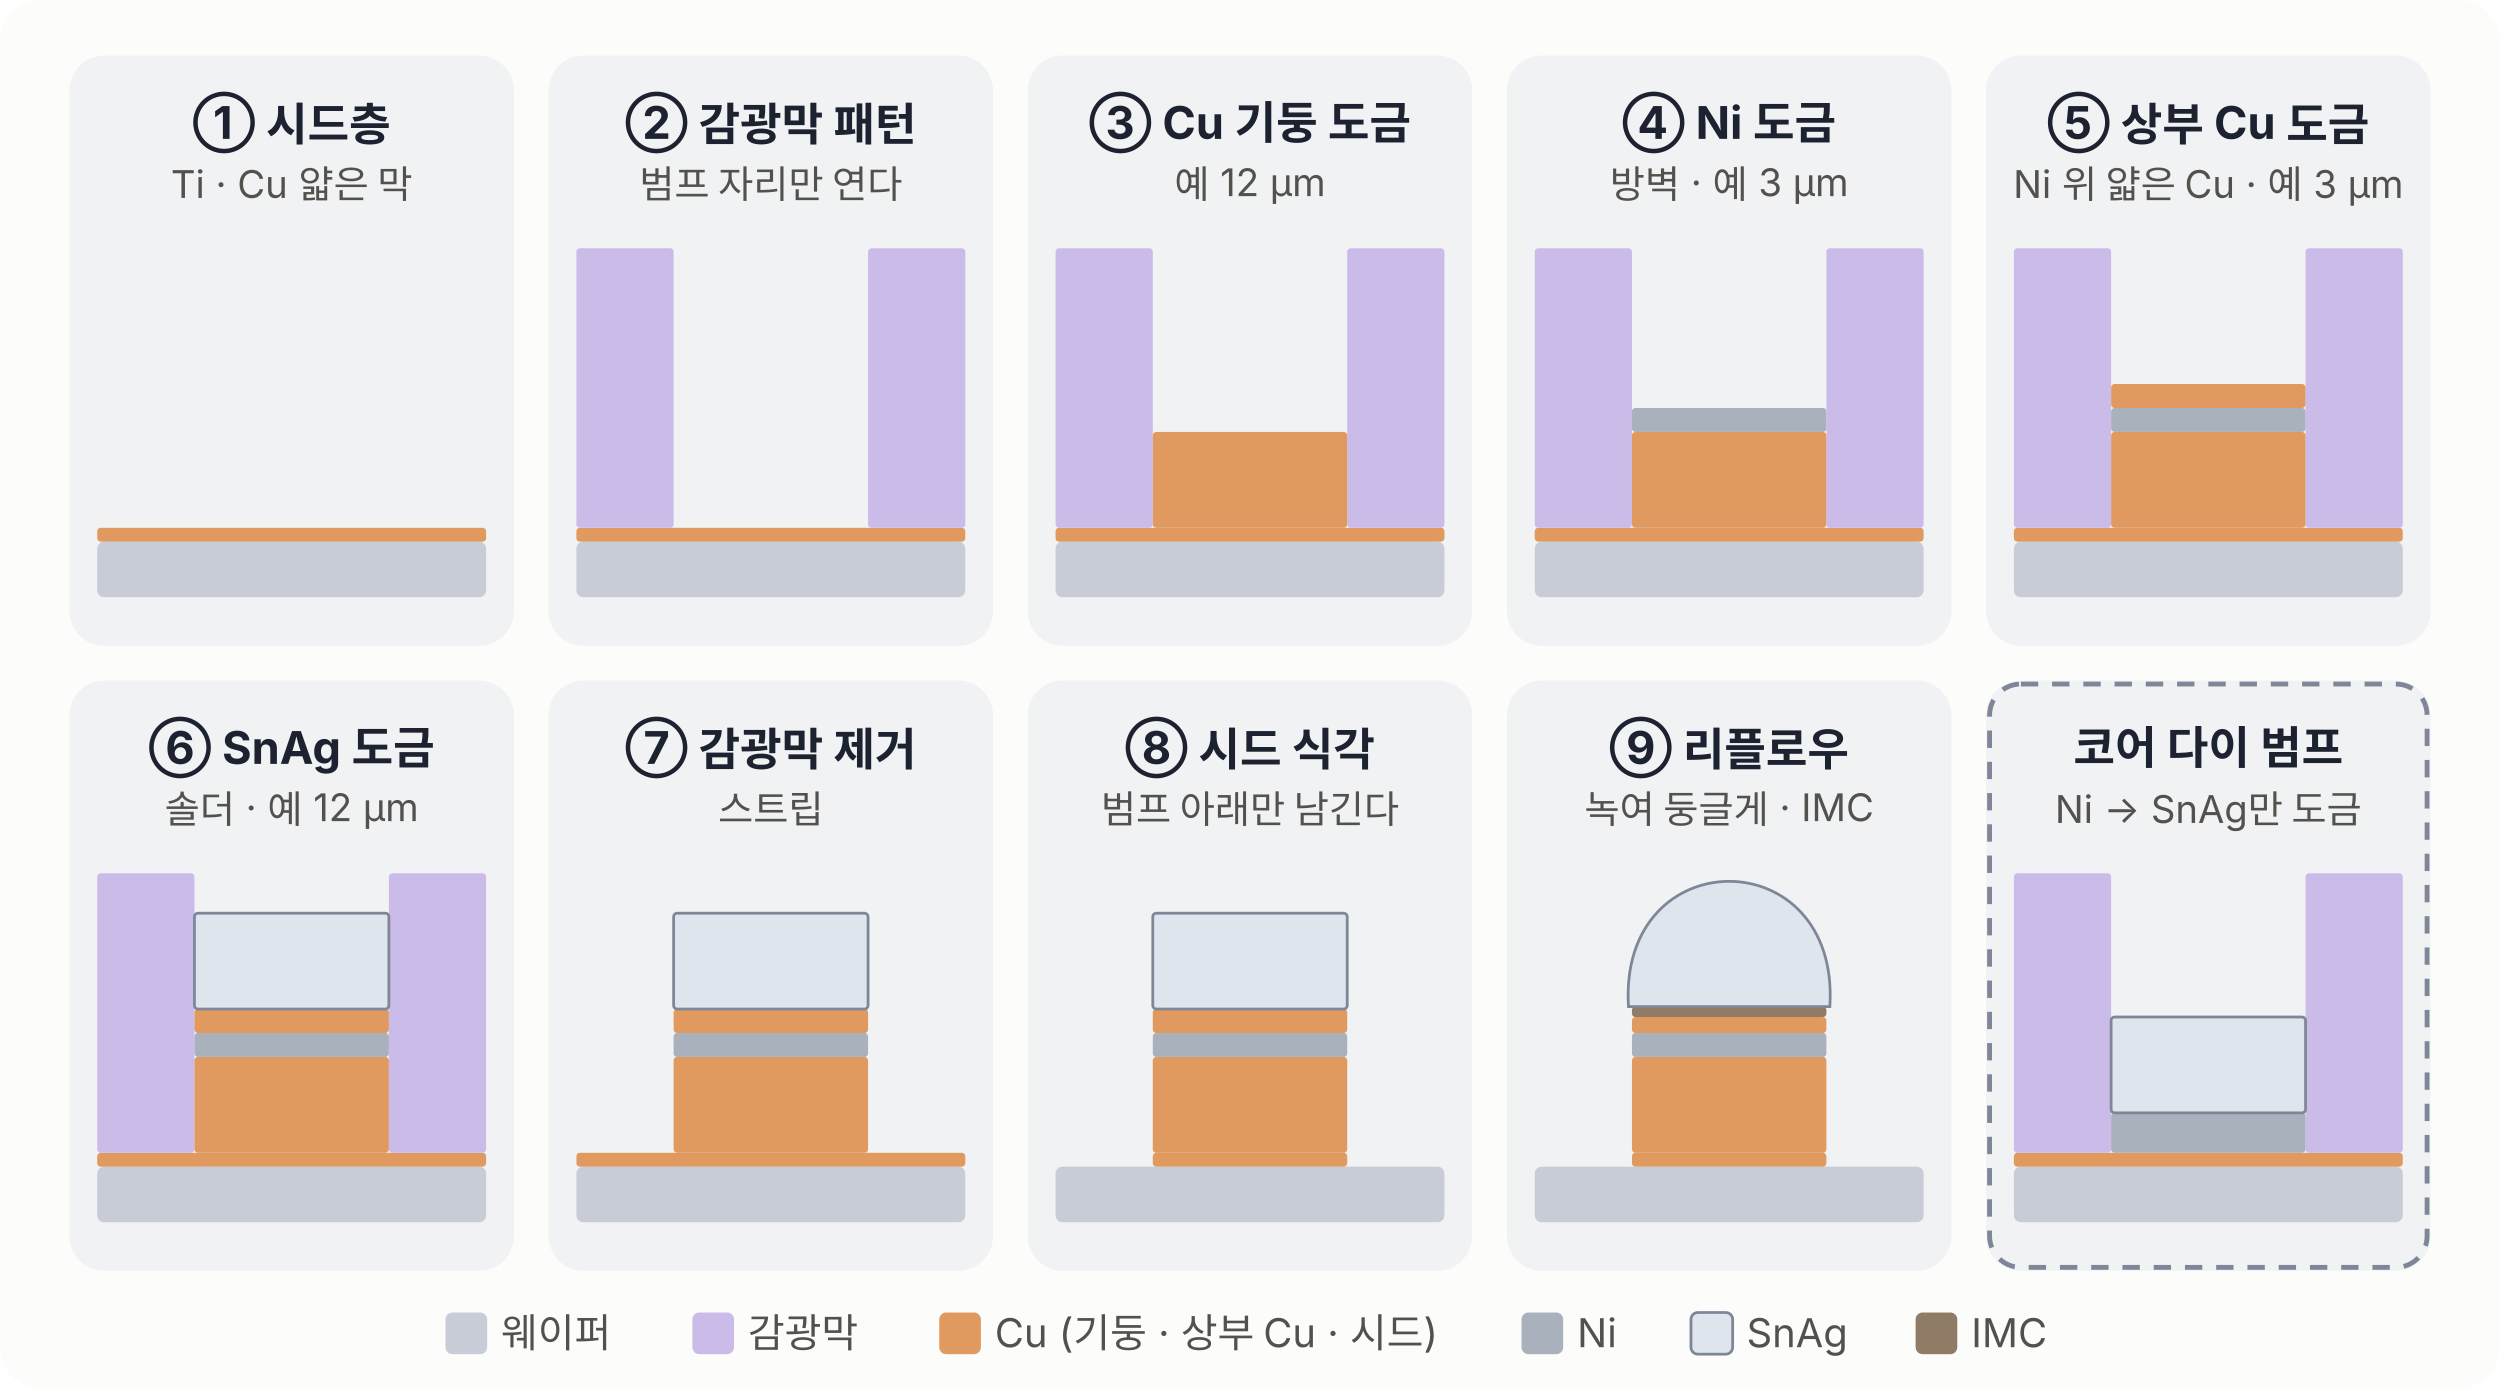
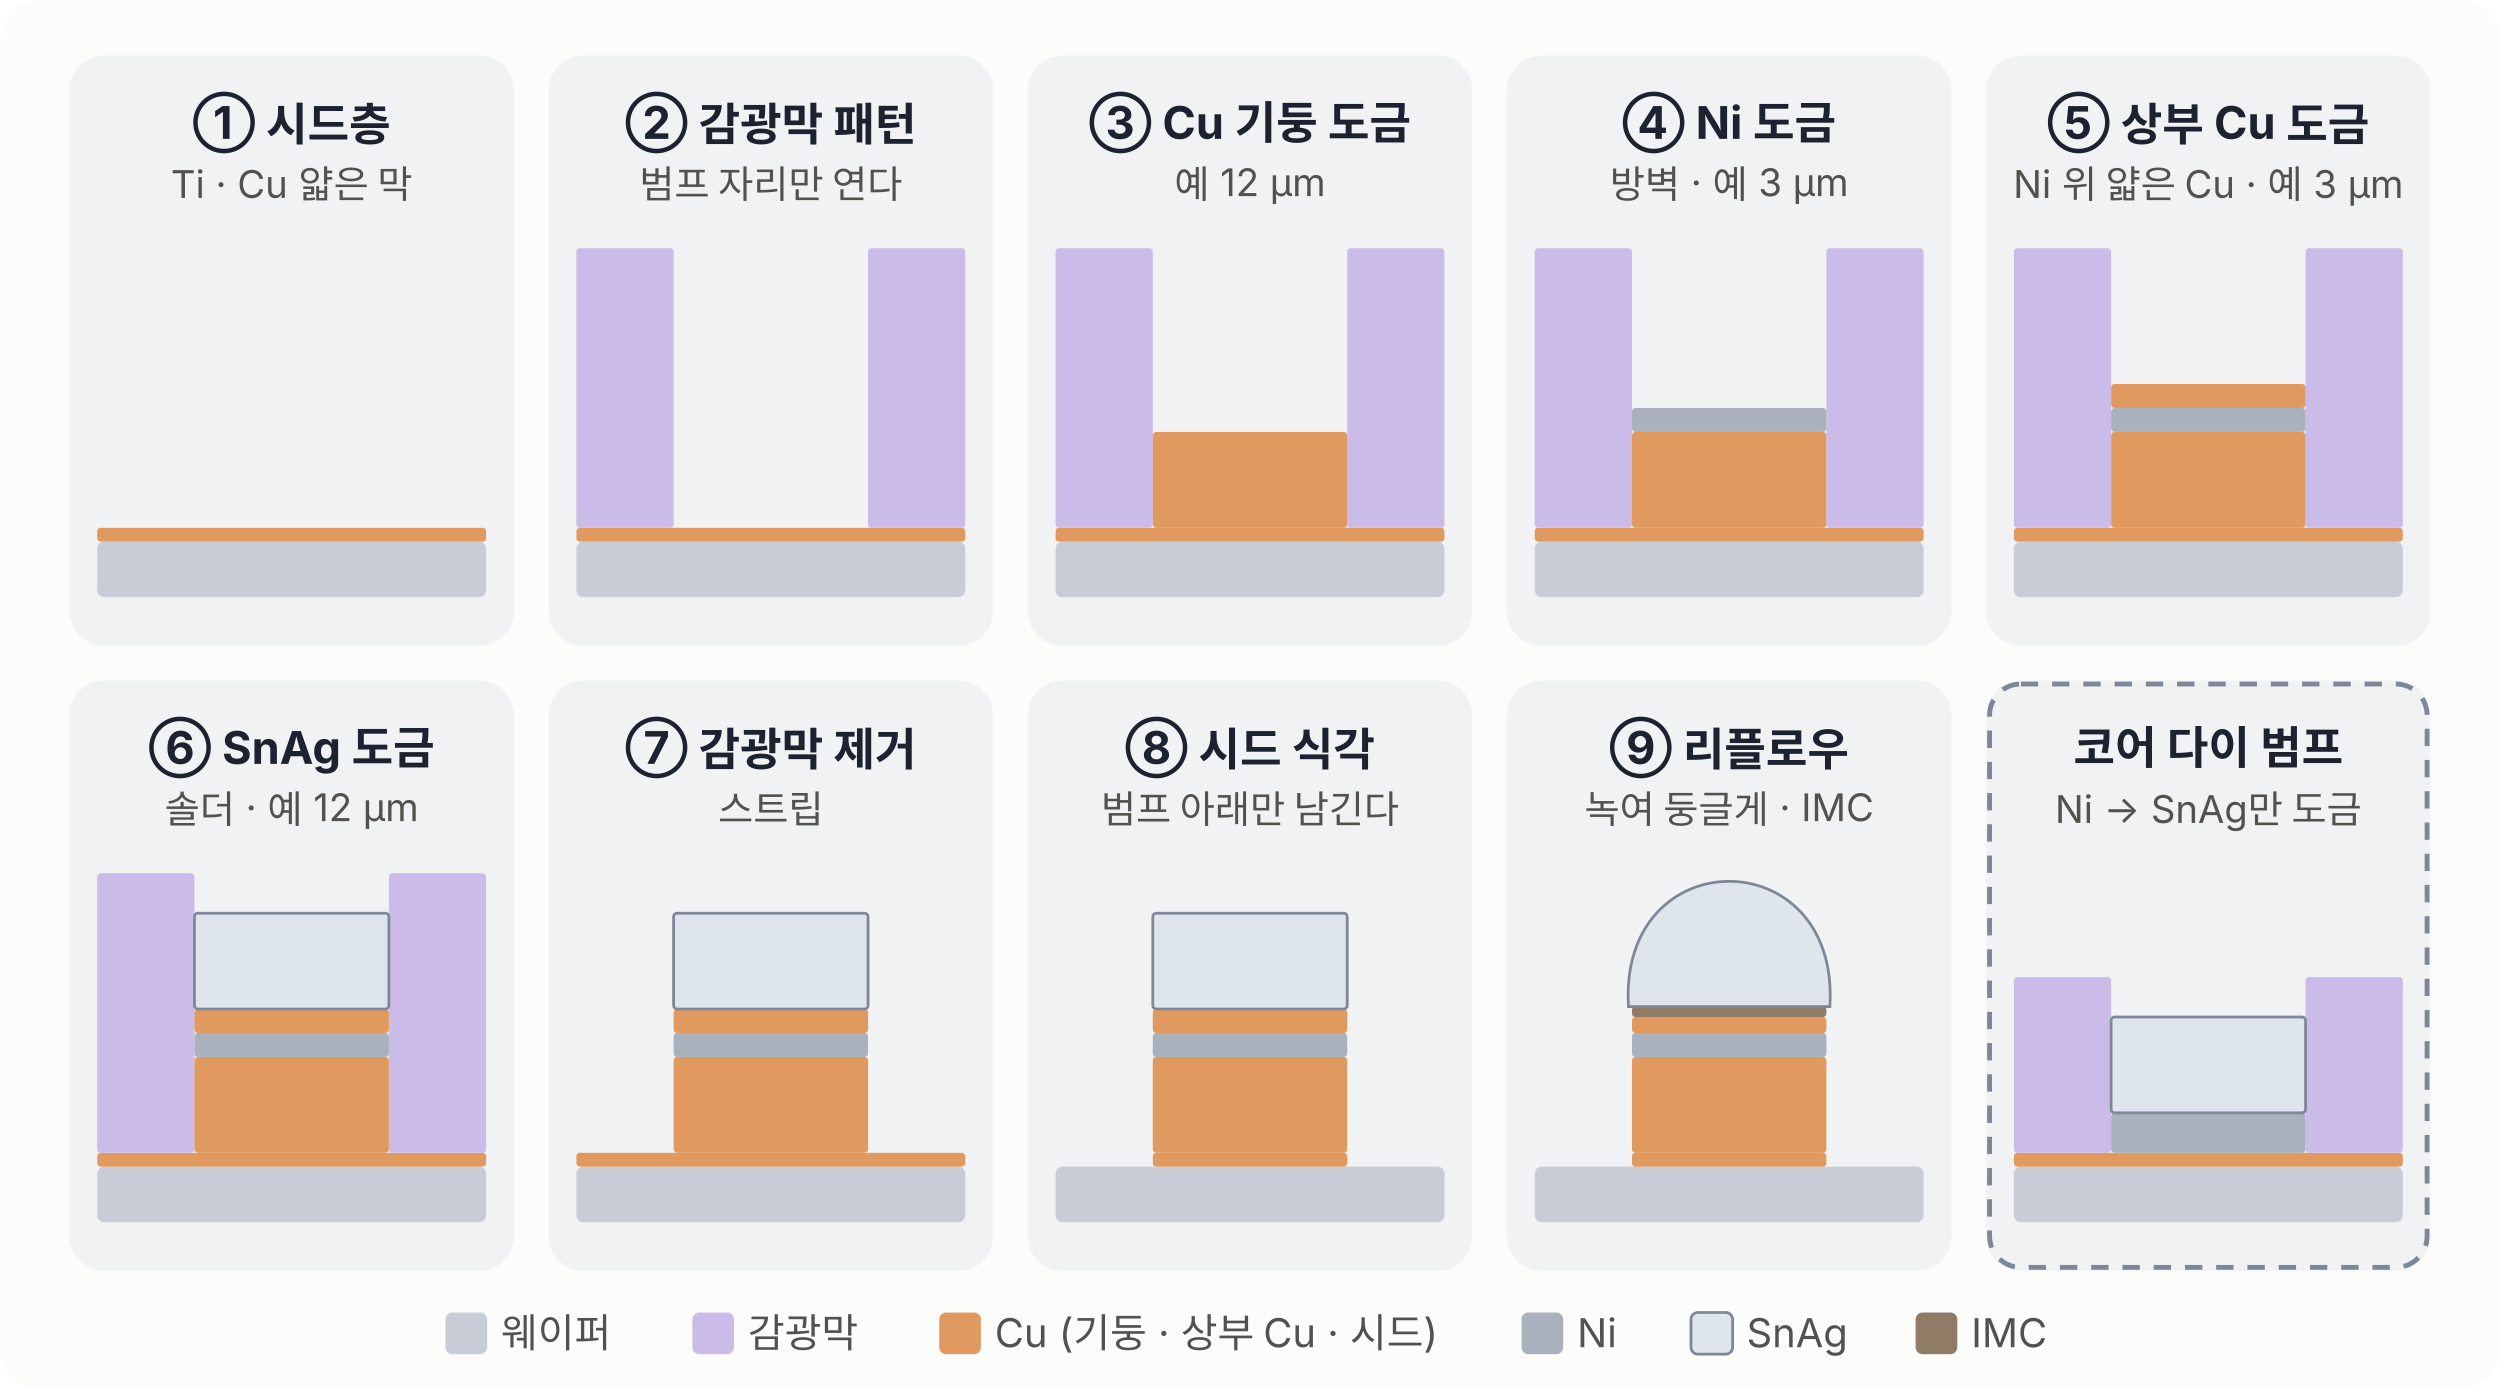
<svg xmlns="http://www.w3.org/2000/svg" viewBox="0 0 720 400" width="720" height="400" role="img" aria-labelledby="t-ecd-seq">
  <defs>
    <style>
text{font-family:Pretendard,'Apple SD Gothic Neo','Malgun Gothic','Noto Sans KR',system-ui,-apple-system,'Segoe UI',sans-serif}
.bg{fill:var(--fig-bg,#fcfcfb)}
.pn{fill:var(--fig-panel,#f1f2f4)}
.ink{fill:var(--fig-ink,#1c2230)}
.sub{fill:var(--fig-sub,#52514e)}
.mut{fill:var(--fig-mut,#898781)}
.ax{stroke:var(--fig-axis,#c3c2b7);fill:none}
.gr{stroke:var(--fig-grid,#e1e0d9);fill:none}
.ed{stroke:var(--fig-edge,#7d8797);fill:none}
.ah{fill:var(--fig-edge,#7d8797)}
.ring{stroke:var(--fig-bg,#fcfcfb)}
.f0{fill:var(--fig-0w,#eef0f3)} .s0{stroke:var(--fig-0,#8a94a6)} .k0{fill:var(--fig-0,#8a94a6)} .l0{stroke:var(--fig-0,#8a94a6);fill:none}
.f1{fill:var(--fig-1w,#dbe8fa)} .s1{stroke:var(--fig-1,#2a78d6)} .k1{fill:var(--fig-1,#2a78d6)} .l1{stroke:var(--fig-1,#2a78d6);fill:none}
.f2{fill:var(--fig-2w,#fbe1d5)} .s2{stroke:var(--fig-2,#eb6834)} .k2{fill:var(--fig-2,#eb6834)} .l2{stroke:var(--fig-2,#eb6834);fill:none}
.f3{fill:var(--fig-3w,#d3f1e5)} .s3{stroke:var(--fig-3,#1baf7a)} .k3{fill:var(--fig-3,#1baf7a)} .l3{stroke:var(--fig-3,#1baf7a);fill:none}
.f4{fill:var(--fig-4w,#fcefcc)} .s4{stroke:var(--fig-4,#eda100)} .k4{fill:var(--fig-4,#eda100)} .l4{stroke:var(--fig-4,#eda100);fill:none}
.f5{fill:var(--fig-5w,#e3dff7)} .s5{stroke:var(--fig-5,#4a3aa7)} .k5{fill:var(--fig-5,#4a3aa7)} .l5{stroke:var(--fig-5,#4a3aa7);fill:none}
.q1{fill:var(--fig-q1,#cde2fb)} .q2{fill:var(--fig-q2,#9ec5f4)} .q3{fill:var(--fig-q3,#6da7ec)}
.good{fill:#0ca30c} .crit{fill:#d03b3b} .critl{stroke:#d03b3b;fill:none} .critw{fill:#d03b3b;fill-opacity:.28}
.m-si{fill:var(--m-si,#c7ccd6)} .m-ox{fill:var(--m-ox,#cfe3f4)} .m-pr{fill:var(--m-pr,#cbbbe9)}
.m-cu{fill:var(--m-cu,#e09a5f)} .m-ni{fill:var(--m-ni,#a9b1bd)} .m-sn{fill:var(--m-sn,#dfe5ec)}
.m-imc{fill:var(--m-imc,#8f7b66)} .m-al{fill:var(--m-al,#b7c4d6)} .m-emc{fill:var(--m-emc,#4c5363)}
.m-sub{fill:var(--m-sub,#7f9c78)} .m-n{fill:var(--m-n,#9fc3f0)} .m-p{fill:var(--m-p,#f2d2c2)} .m-gate{fill:var(--m-gate,#8b93a7)}
.m-bath{fill:var(--m-bath,#e7f1fb)}
.nterm{fill:var(--n-term-fill,#e8f6ee);stroke:var(--n-term-stroke,#2e9e5b)}
.nproc{fill:var(--n-process-fill,#ffffff);stroke:var(--n-process-stroke,#8a94a6)}
.ndec{fill:var(--n-decision-fill,#fff6e3);stroke:var(--n-decision-stroke,#d9921a)}
.nio{fill:var(--n-io-fill,#edf2ff);stroke:var(--n-io-stroke,#5b7bd5)}
.mono{font-family:ui-monospace,'D2Coding',Consolas,monospace}
</style>
    <marker id="ah-ecd-seq" viewBox="0 0 10 10" refX="9" refY="5" markerWidth="7" markerHeight="7" orient="auto-start-reverse">
      <path d="M0,0 L10,5 L0,10 z" class="ah" />
    </marker>
  </defs>
  <rect class="bg" x="0" y="0" width="720" height="400" rx="12" />
  <rect class="pn" x="20" y="16" width="128" height="170" rx="10" />
  <rect class="m-si" x="28" y="156" width="112" height="16" rx="2" />
  <rect class="m-cu" x="28" y="152" width="112" height="4" rx="1" />
  <text class="ink" x="84" y="40" font-size="13" text-anchor="middle" font-weight="700">① 시드층</text>
  <text class="sub" x="84" y="57" font-size="11" text-anchor="middle">Ti · Cu 얇은 막</text>
  <rect class="pn" x="158" y="16" width="128" height="170" rx="10" />
  <rect class="m-si" x="166" y="156" width="112" height="16" rx="2" />
  <rect class="m-cu" x="166" y="152" width="112" height="4" rx="1" />
  <rect class="m-pr" x="166" y="71.5" width="28" height="80.5" rx="1" />
  <rect class="m-pr" x="250" y="71.5" width="28" height="80.5" rx="1" />
  <text class="ink" x="222" y="40" font-size="13" text-anchor="middle" font-weight="700">② 감광막 패턴</text>
  <text class="sub" x="222" y="57" font-size="11" text-anchor="middle">범프 자리만 연다</text>
  <rect class="pn" x="296" y="16" width="128" height="170" rx="10" />
  <rect class="m-si" x="304" y="156" width="112" height="16" rx="2" />
  <rect class="m-cu" x="304" y="152" width="112" height="4" rx="1" />
  <rect class="m-pr" x="304" y="71.5" width="28" height="80.5" rx="1" />
  <rect class="m-pr" x="388" y="71.5" width="28" height="80.5" rx="1" />
  <rect class="m-cu" x="332" y="124.4" width="56" height="27.6" rx="1" />
  <text class="ink" x="360" y="40" font-size="13" text-anchor="middle" font-weight="700">③ Cu 기둥 도금</text>
  <text class="sub" x="360" y="57" font-size="11" text-anchor="middle">예 12 µm</text>
  <rect class="pn" x="434" y="16" width="128" height="170" rx="10" />
  <rect class="m-si" x="442" y="156" width="112" height="16" rx="2" />
  <rect class="m-cu" x="442" y="152" width="112" height="4" rx="1" />
  <rect class="m-pr" x="442" y="71.5" width="28" height="80.5" rx="1" />
  <rect class="m-pr" x="526" y="71.5" width="28" height="80.5" rx="1" />
  <rect class="m-cu" x="470" y="124.4" width="56" height="27.6" rx="1" />
  <rect class="m-ni" x="470" y="117.5" width="56" height="6.9" rx="1" />
  <text class="ink" x="498" y="40" font-size="13" text-anchor="middle" font-weight="700">④ Ni 도금</text>
  <text class="sub" x="498" y="57" font-size="11" text-anchor="middle">방벽 · 예 3 µm</text>
  <rect class="pn" x="572" y="16" width="128" height="170" rx="10" />
  <rect class="m-si" x="580" y="156" width="112" height="16" rx="2" />
  <rect class="m-cu" x="580" y="152" width="112" height="4" rx="1" />
  <rect class="m-pr" x="580" y="71.5" width="28" height="80.5" rx="1" />
  <rect class="m-pr" x="664" y="71.5" width="28" height="80.5" rx="1" />
  <rect class="m-cu" x="608" y="124.4" width="56" height="27.6" rx="1" />
  <rect class="m-ni" x="608" y="117.5" width="56" height="6.9" rx="1" />
  <rect class="m-cu" x="608" y="110.6" width="56" height="6.9" rx="1" />
  <text class="ink" x="636" y="40" font-size="13" text-anchor="middle" font-weight="700">⑤ 상부 Cu 도금</text>
  <text class="sub" x="636" y="57" font-size="11" text-anchor="middle">Ni 위 얇은 Cu · 예 3 µm</text>
  <rect class="pn" x="20" y="196" width="128" height="170" rx="10" />
  <rect class="m-si" x="28" y="336" width="112" height="16" rx="2" />
  <rect class="m-cu" x="28" y="332" width="112" height="4" rx="1" />
  <rect class="m-pr" x="28" y="251.5" width="28" height="80.5" rx="1" />
  <rect class="m-pr" x="112" y="251.5" width="28" height="80.5" rx="1" />
  <rect class="m-cu" x="56" y="304.4" width="56" height="27.6" rx="1" />
  <rect class="m-ni" x="56" y="297.5" width="56" height="6.9" rx="1" />
  <rect class="m-cu" x="56" y="290.6" width="56" height="6.9" rx="1" />
  <rect class="m-sn ed" x="56" y="263" width="56" height="27.6" rx="1" stroke-width="0.8" />
  <text class="ink" x="84" y="220" font-size="13" text-anchor="middle" font-weight="700">⑥ SnAg 도금</text>
  <text class="sub" x="84" y="237" font-size="11" text-anchor="middle">솔더 · 예 12 µm</text>
  <rect class="pn" x="158" y="196" width="128" height="170" rx="10" />
  <rect class="m-si" x="166" y="336" width="112" height="16" rx="2" />
  <rect class="m-cu" x="166" y="332" width="112" height="4" rx="1" />
  <rect class="m-cu" x="194" y="304.4" width="56" height="27.6" rx="1" />
  <rect class="m-ni" x="194" y="297.5" width="56" height="6.9" rx="1" />
  <rect class="m-cu" x="194" y="290.6" width="56" height="6.9" rx="1" />
  <rect class="m-sn ed" x="194" y="263" width="56" height="27.6" rx="1" stroke-width="0.8" />
  <text class="ink" x="222" y="220" font-size="13" text-anchor="middle" font-weight="700">⑦ 감광막 제거</text>
  <text class="sub" x="222" y="237" font-size="11" text-anchor="middle">스트립</text>
  <rect class="pn" x="296" y="196" width="128" height="170" rx="10" />
  <rect class="m-si" x="304" y="336" width="112" height="16" rx="2" />
  <rect class="m-cu" x="332" y="332" width="56" height="4" rx="1" />
  <rect class="m-cu" x="332" y="304.4" width="56" height="27.6" rx="1" />
  <rect class="m-ni" x="332" y="297.5" width="56" height="6.9" rx="1" />
  <rect class="m-cu" x="332" y="290.6" width="56" height="6.9" rx="1" />
  <rect class="m-sn ed" x="332" y="263" width="56" height="27.6" rx="1" stroke-width="0.8" />
  <text class="ink" x="360" y="220" font-size="13" text-anchor="middle" font-weight="700">⑧ 시드 식각</text>
  <text class="sub" x="360" y="237" font-size="11" text-anchor="middle">범프 아래만 남긴다</text>
  <rect class="pn" x="434" y="196" width="128" height="170" rx="10" />
  <rect class="m-si" x="442" y="336" width="112" height="16" rx="2" />
  <rect class="m-cu" x="470" y="332" width="56" height="4" rx="1" />
  <rect class="m-cu" x="470" y="304.4" width="56" height="27.6" rx="1" />
  <rect class="m-ni" x="470" y="297.5" width="56" height="6.9" rx="1" />
  <rect class="m-cu" x="470" y="292.9" width="56" height="4.6" rx="1" />
  <rect class="m-imc" x="470" y="289.9" width="56" height="3" rx="1" />
  <path class="m-sn ed" d="M469,289.9 C466,241.8 530,241.8 527,289.9 Z" stroke-width="0.8" />
  <text class="ink" x="498" y="220" font-size="13" text-anchor="middle" font-weight="700">⑨ 리플로우</text>
  <text class="sub" x="498" y="237" font-size="11" text-anchor="middle">녹여 둥글게 · IMC</text>
  <rect class="pn" x="572" y="196" width="128" height="170" rx="10" />
  <rect class="ed" x="573" y="197" width="126" height="168" rx="9" stroke-width="1.4" stroke-dasharray="5 4" />
  <rect class="m-si" x="580" y="336" width="112" height="16" rx="2" />
  <rect class="m-cu" x="580" y="332" width="112" height="4" rx="1" />
-   <rect class="m-pr" x="580" y="251.5" width="28" height="80.5" rx="1" />
-   <rect class="m-pr" x="664" y="251.5" width="28" height="80.5" rx="1" />
+   <rect class="m-pr" x="580" y="281.4" width="28" height="50.6" rx="1" />
+   <rect class="m-pr" x="664" y="281.4" width="28" height="50.6" rx="1" />
  <rect class="m-ni" x="608" y="320.5" width="56" height="11.5" rx="1" />
  <rect class="m-sn ed" x="608" y="292.9" width="56" height="27.6" rx="1" stroke-width="0.8" />
  <text class="ink" x="636" y="220" font-size="13" text-anchor="middle" font-weight="700">코어 다이 범프</text>
  <text class="sub" x="636" y="237" font-size="11" text-anchor="middle">Ni → SnAg만 도금</text>
  <rect class="m-si" x="128.3" y="378" width="12" height="12" rx="2" />
  <text class="sub" x="144.3" y="388" font-size="11.5" text-anchor="start">웨이퍼</text>
  <rect class="m-pr" x="199.4" y="378" width="12" height="12" rx="2" />
  <text class="sub" x="215.4" y="388" font-size="11.5" text-anchor="start">감광막</text>
  <rect class="m-cu" x="270.5" y="378" width="12" height="12" rx="2" />
  <text class="sub" x="286.5" y="388" font-size="11.5" text-anchor="start">Cu (기둥 · 상부 Cu · 시드)</text>
  <rect class="m-ni" x="438.2" y="378" width="12" height="12" rx="2" />
  <text class="sub" x="454.2" y="388" font-size="11.5" text-anchor="start">Ni</text>
  <rect class="m-sn ed" x="487" y="378" width="12" height="12" rx="2" stroke-width="0.8" />
  <text class="sub" x="503" y="388" font-size="11.5" text-anchor="start">SnAg</text>
  <rect class="m-imc" x="551.7" y="378" width="12" height="12" rx="2" />
  <text class="sub" x="567.7" y="388" font-size="11.5" text-anchor="start">IMC</text>
</svg>
